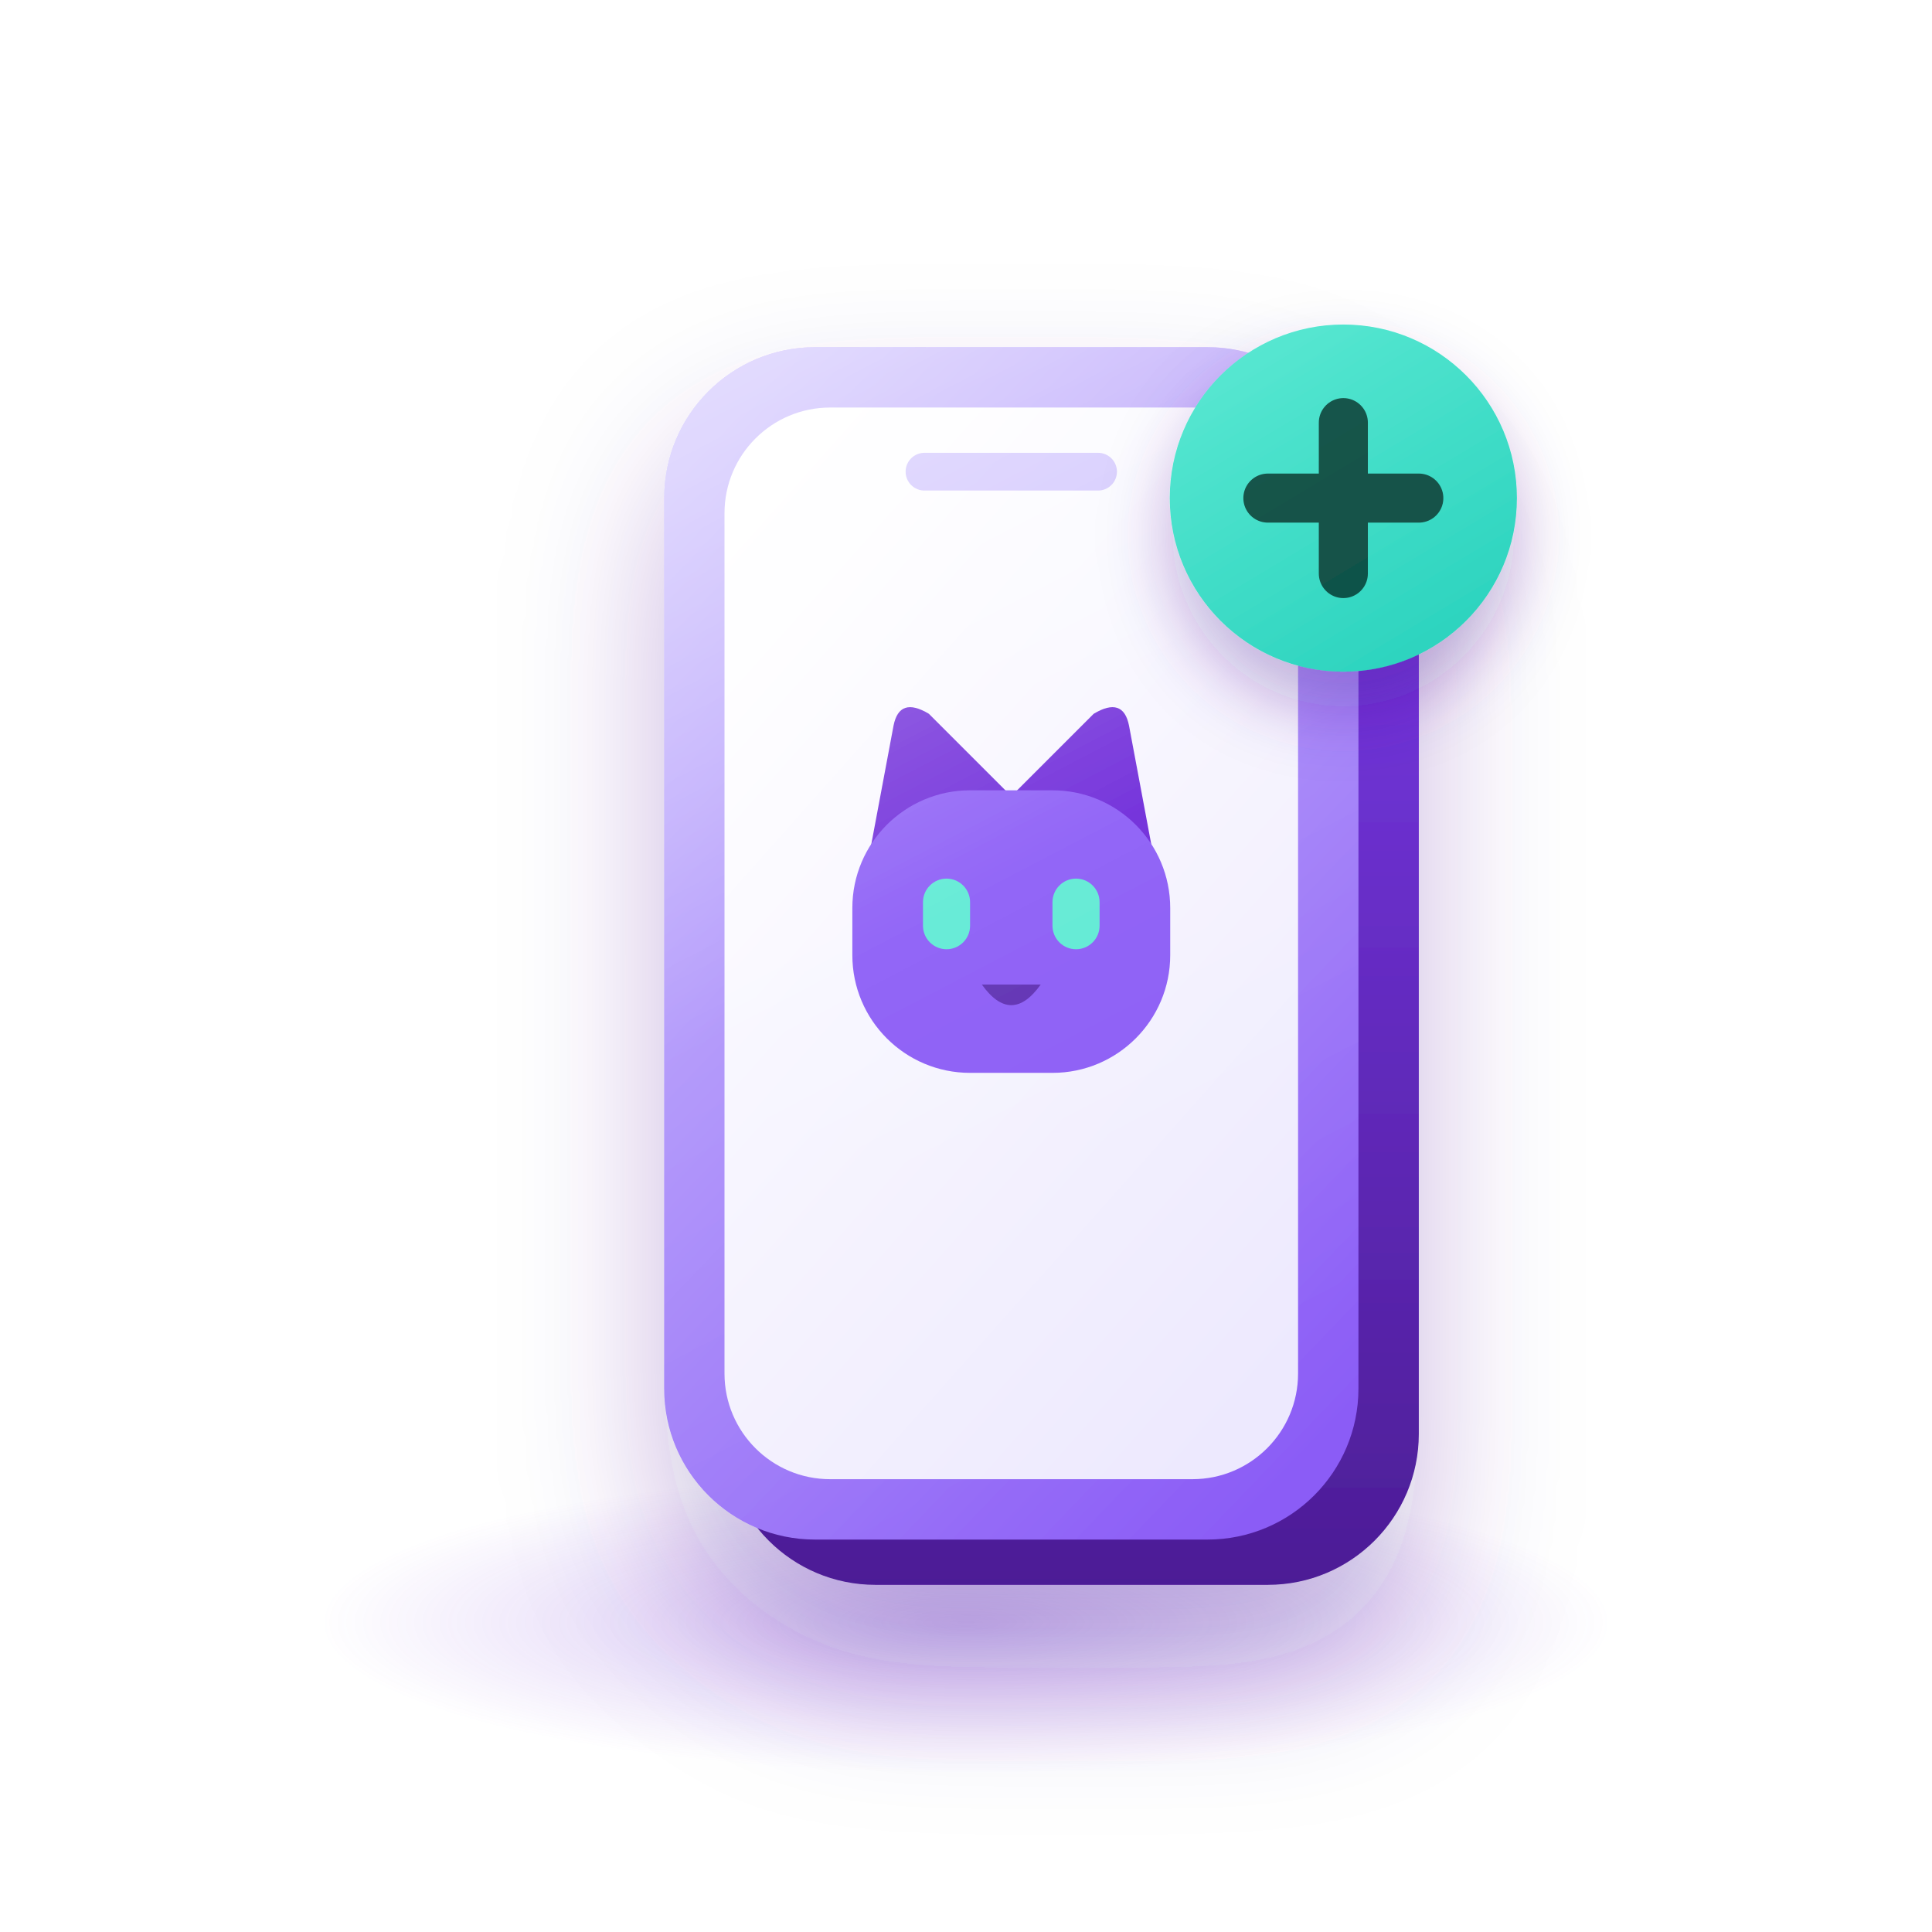
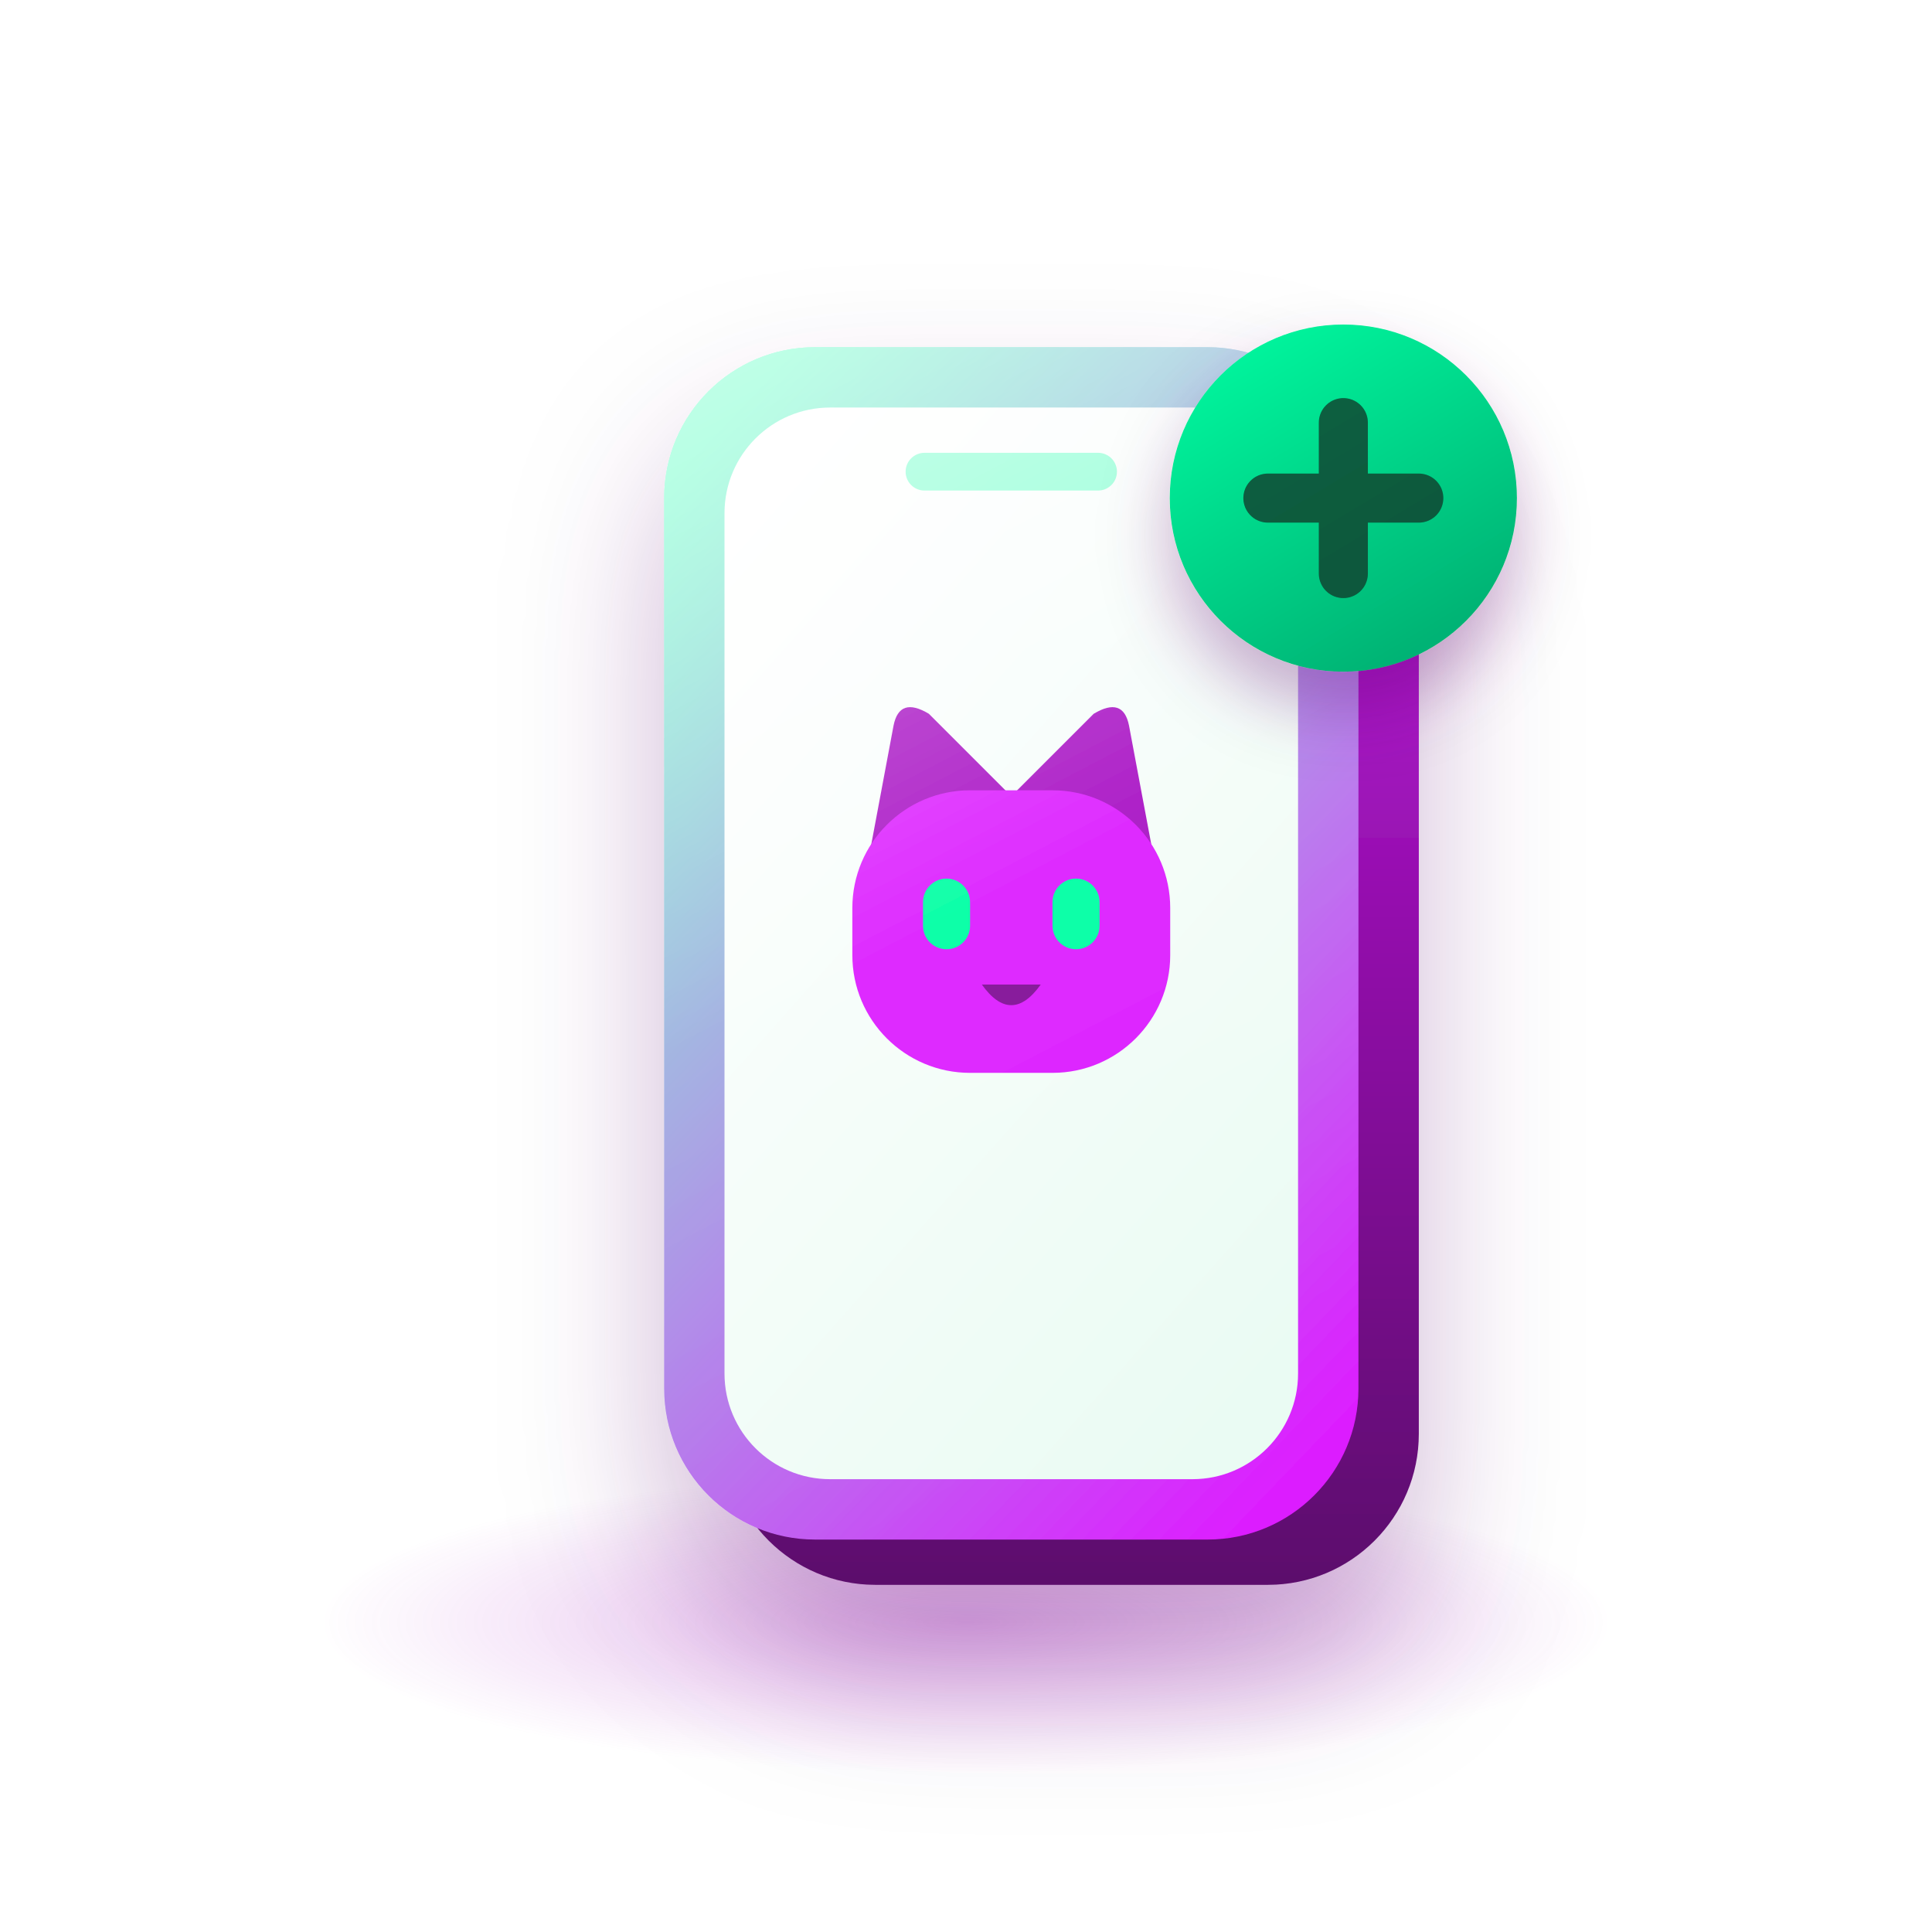
<svg xmlns="http://www.w3.org/2000/svg" viewBox="0 0 512 512" width="512" height="512">
  <defs>
    <linearGradient id="face" x1="0.2" y1="0" x2="0.8" y2="1">
-       <stop offset="0" stop-color="#C4B5FD" />
-       <stop offset="1" stop-color="#8B5CF6" />
+       <stop offset="0" stop-color="#7CFFCE" />
+       <stop offset="1" stop-color="#DC1FFF" />
    </linearGradient>
    <linearGradient id="side" x1="0" y1="0" x2="0" y2="1">
-       <stop offset="0" stop-color="#7C3AED" />
-       <stop offset="1" stop-color="#4C1D95" />
+       <stop offset="0" stop-color="#C016E0" />
+       <stop offset="1" stop-color="#5B0A6B" />
    </linearGradient>
    <linearGradient id="top" x1="0.1" y1="0" x2="0.9" y2="1">
-       <stop offset="0" stop-color="#EDE9FE" />
-       <stop offset="1" stop-color="#B4A0FC" />
+       <stop offset="0" stop-color="#EAFBF3" />
+       <stop offset="1" stop-color="#C9A8FF" />
    </linearGradient>
    <linearGradient id="screen" x1="0.2" y1="0" x2="0.8" y2="1">
      <stop offset="0" stop-color="#FFFFFF" />
-       <stop offset="1" stop-color="#EDE9FE" />
+       <stop offset="1" stop-color="#EAFBF3" />
    </linearGradient>
    <linearGradient id="sheen" x1="0" y1="0" x2="0.3" y2="1">
      <stop offset="0" stop-color="#FFFFFF" stop-opacity="0.55" />
      <stop offset="0.55" stop-color="#FFFFFF" stop-opacity="0.06" />
      <stop offset="1" stop-color="#FFFFFF" stop-opacity="0" />
    </linearGradient>
    <linearGradient id="mint" x1="0" y1="0" x2="0.6" y2="1">
-       <stop offset="0" stop-color="#5EEAD4" />
-       <stop offset="1" stop-color="#2DD4BF" />
+       <stop offset="0" stop-color="#00FFA3" />
+       <stop offset="1" stop-color="#00B374" />
    </linearGradient>
    <radialGradient id="ground" cx="0.5" cy="0.5" r="0.5">
-       <stop offset="0" stop-color="#6D28D9" stop-opacity="0.30" />
-       <stop offset="1" stop-color="#6D28D9" stop-opacity="0" />
+       <stop offset="0" stop-color="#A812C4" stop-opacity="0.30" />
+       <stop offset="1" stop-color="#A812C4" stop-opacity="0" />
    </radialGradient>
    <filter id="drop" x="-45%" y="-45%" width="190%" height="200%">
-       <feDropShadow dx="0" dy="22" stdDeviation="20" flood-color="#4C1D95" flood-opacity="0.28" />
+       <feDropShadow dx="0" dy="22" stdDeviation="20" flood-color="#5B0A6B" flood-opacity="0.28" />
    </filter>
    <filter id="dropS" x="-60%" y="-60%" width="220%" height="220%">
-       <feDropShadow dx="0" dy="10" stdDeviation="9" flood-color="#4C1D95" flood-opacity="0.32" />
+       <feDropShadow dx="0" dy="10" stdDeviation="9" flood-color="#5B0A6B" flood-opacity="0.32" />
    </filter>
  </defs>
  <ellipse cx="256" cy="430" rx="170" ry="40" fill="url(#ground)" />
  <g filter="url(#drop)">
    <rect x="176" y="92" width="184" height="316" rx="40" fill="url(#side)" transform="translate(16 12)" />
    <rect x="176" y="92" width="184" height="316" rx="40" fill="url(#face)" />
    <rect x="192" y="108" width="152" height="284" rx="28" fill="url(#screen)" />
    <g transform="translate(268,250) scale(0.78)">
-       <path d="M-52 -10 L-40 -74 Q-38 -84 -28 -78 L0 -50 Z" fill="#6D28D9" />
-       <path d="M52 -10 L40 -74 Q38 -84 28 -78 L0 -50 Z" fill="#6D28D9" />
-       <rect x="-54" y="-52" width="108" height="96" rx="40" fill="#8B5CF6" />
-       <rect x="-30" y="-22" width="16" height="24" rx="8" fill="#5EEAD4" />
-       <rect x="14" y="-22" width="16" height="24" rx="8" fill="#5EEAD4" />
-       <path d="M-10 14 L10 14 Q0 28 -10 14 Z" fill="#4C1D95" opacity="0.7" />
+       <path d="M-52 -10 L-40 -74 Q-38 -84 -28 -78 L0 -50 Z" fill="#A812C4" />
+       <path d="M52 -10 L40 -74 Q38 -84 28 -78 L0 -50 Z" fill="#A812C4" />
+       <rect x="-54" y="-52" width="108" height="96" rx="40" fill="#DC1FFF" />
+       <rect x="-30" y="-22" width="16" height="24" rx="8" fill="#00FFA3" />
+       <rect x="14" y="-22" width="16" height="24" rx="8" fill="#00FFA3" />
+       <path d="M-10 14 L10 14 Q0 28 -10 14 Z" fill="#5B0A6B" opacity="0.7" />
    </g>
-     <rect x="240" y="120" width="56" height="10" rx="5" fill="#C4B5FD" opacity="0.85" />
+     <rect x="240" y="120" width="56" height="10" rx="5" fill="#7CFFCE" opacity="0.85" />
    <rect x="176" y="92" width="184" height="316" rx="40" fill="url(#sheen)" />
  </g>
  <g filter="url(#dropS)">
    <circle cx="356" cy="132" r="46" fill="url(#mint)" />
-     <path d="M356 112 v40 M336 132 h40" stroke="#08312B" stroke-width="13" stroke-linecap="round" opacity="0.8" />
+     <path d="M356 112 v40 M336 132 h40" stroke="#0A3D2C" stroke-width="13" stroke-linecap="round" opacity="0.8" />
  </g>
</svg>
